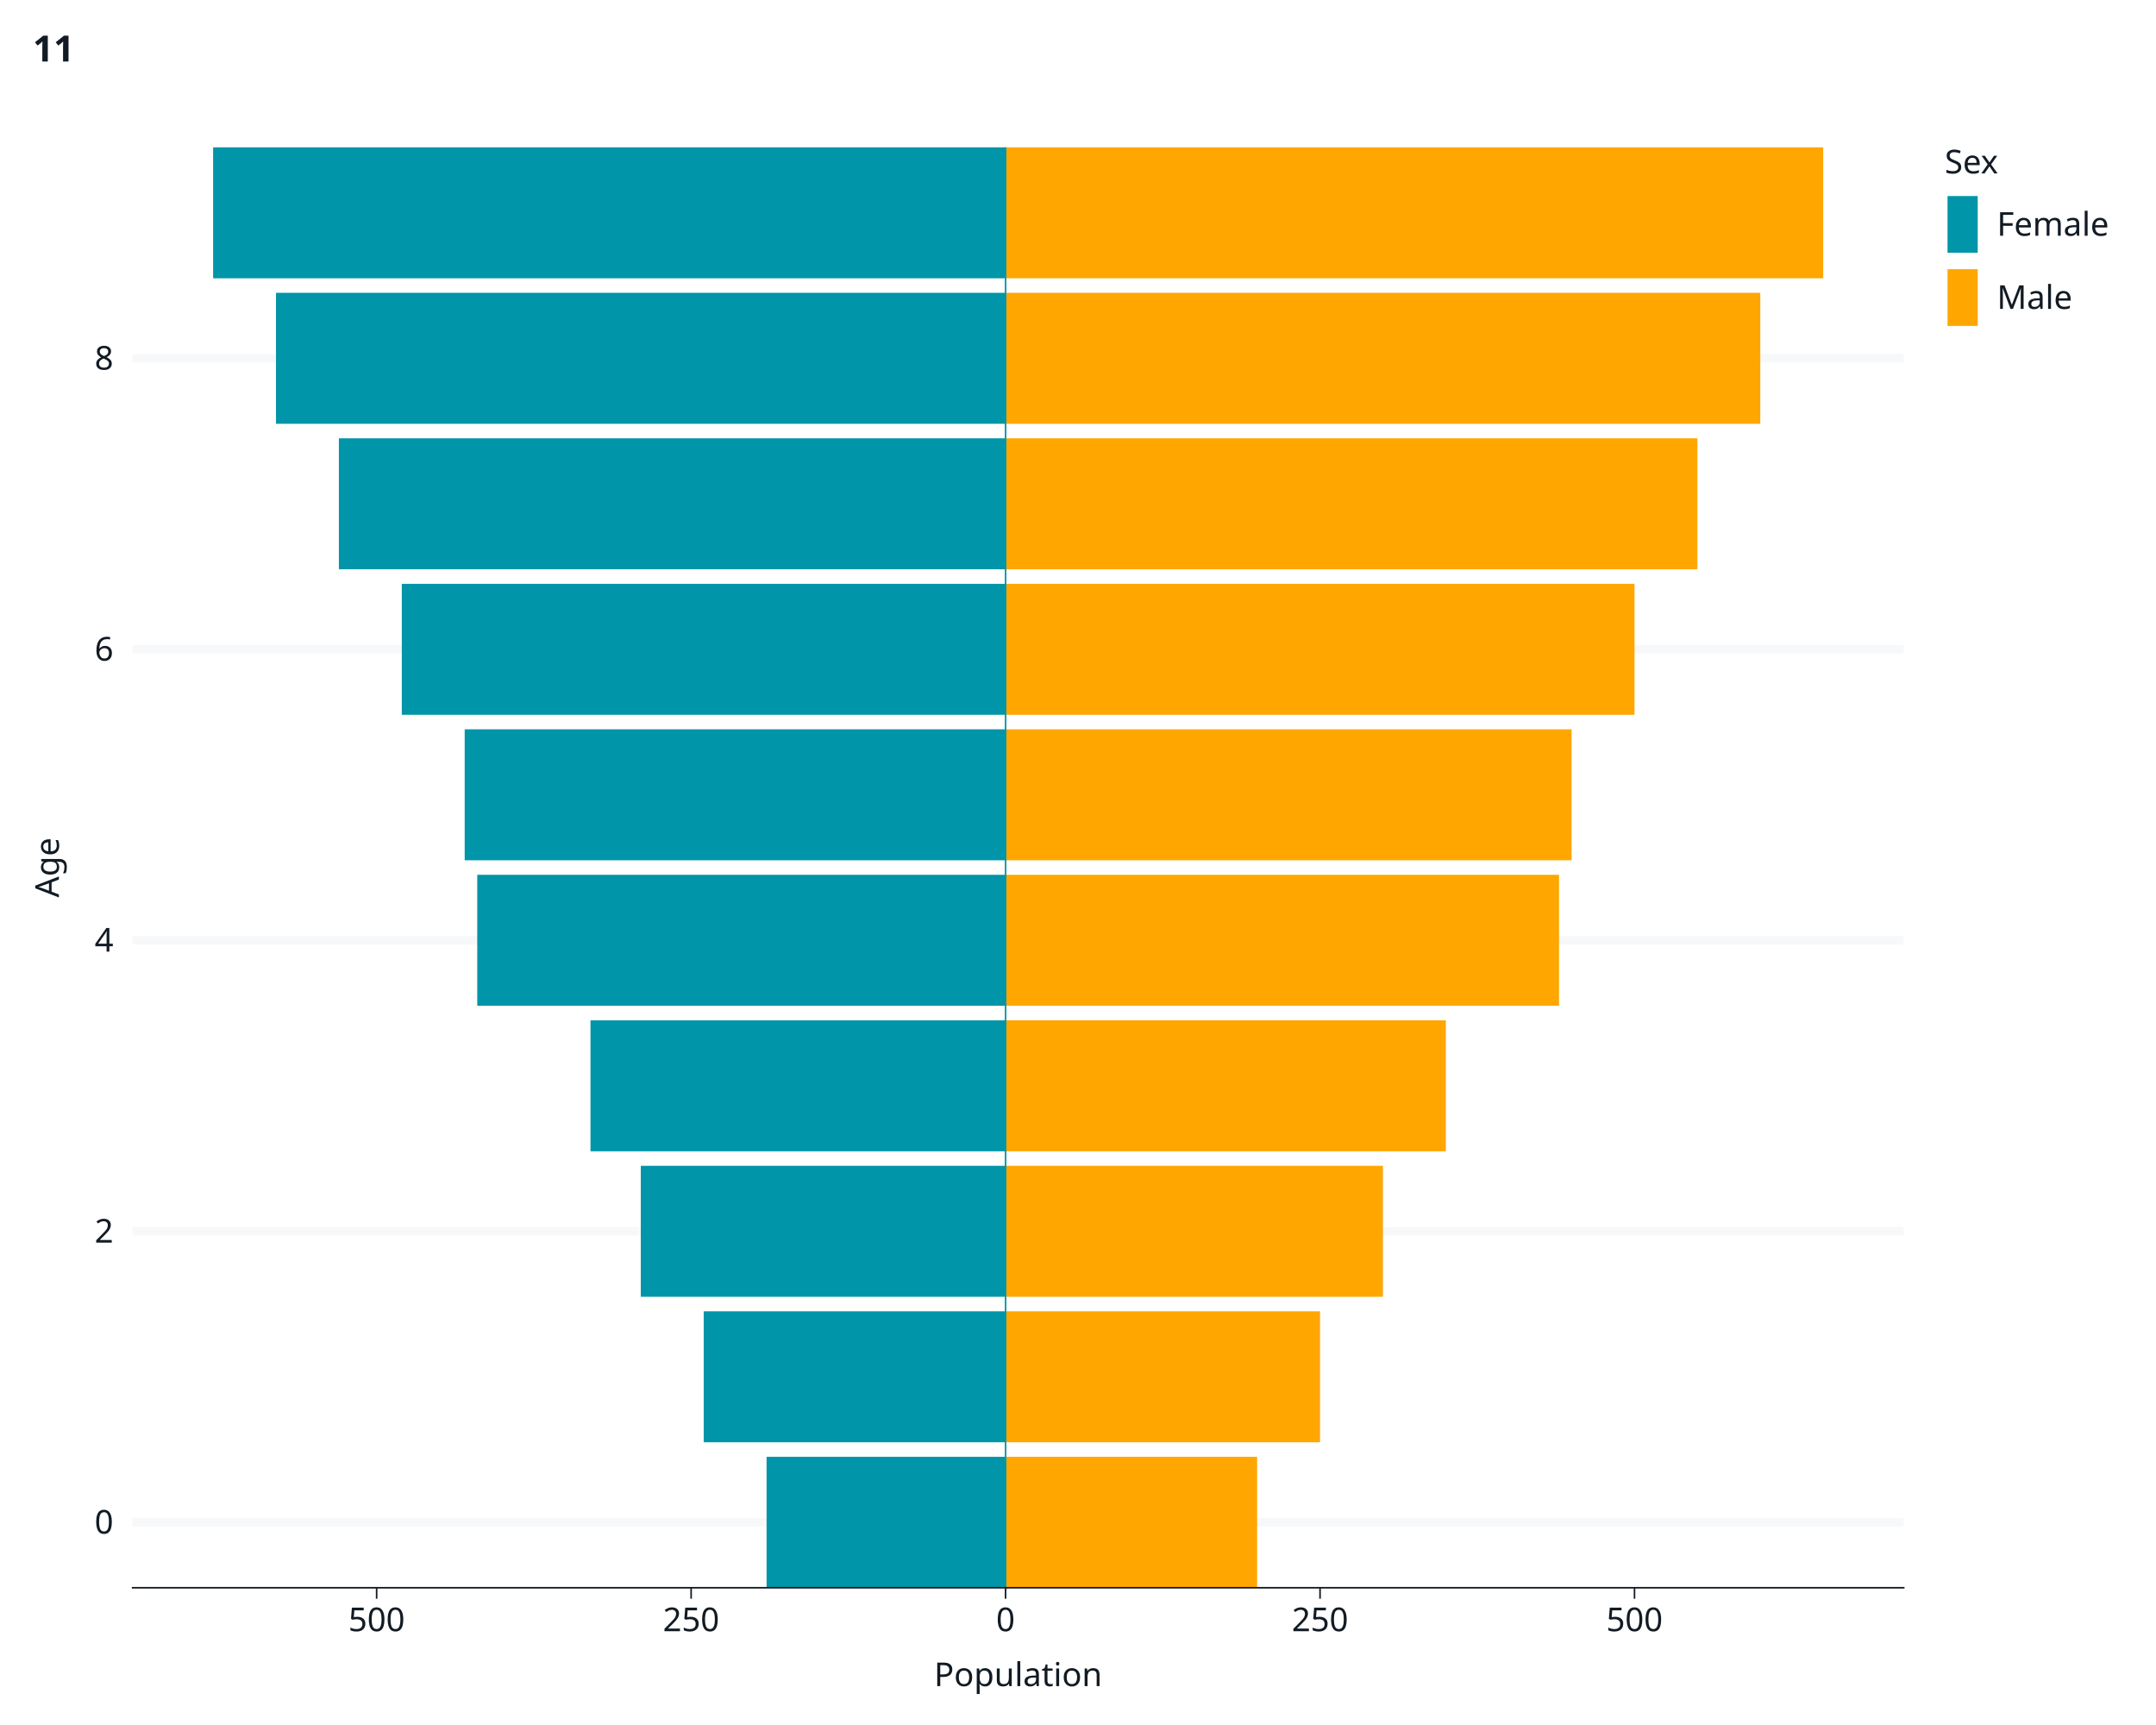
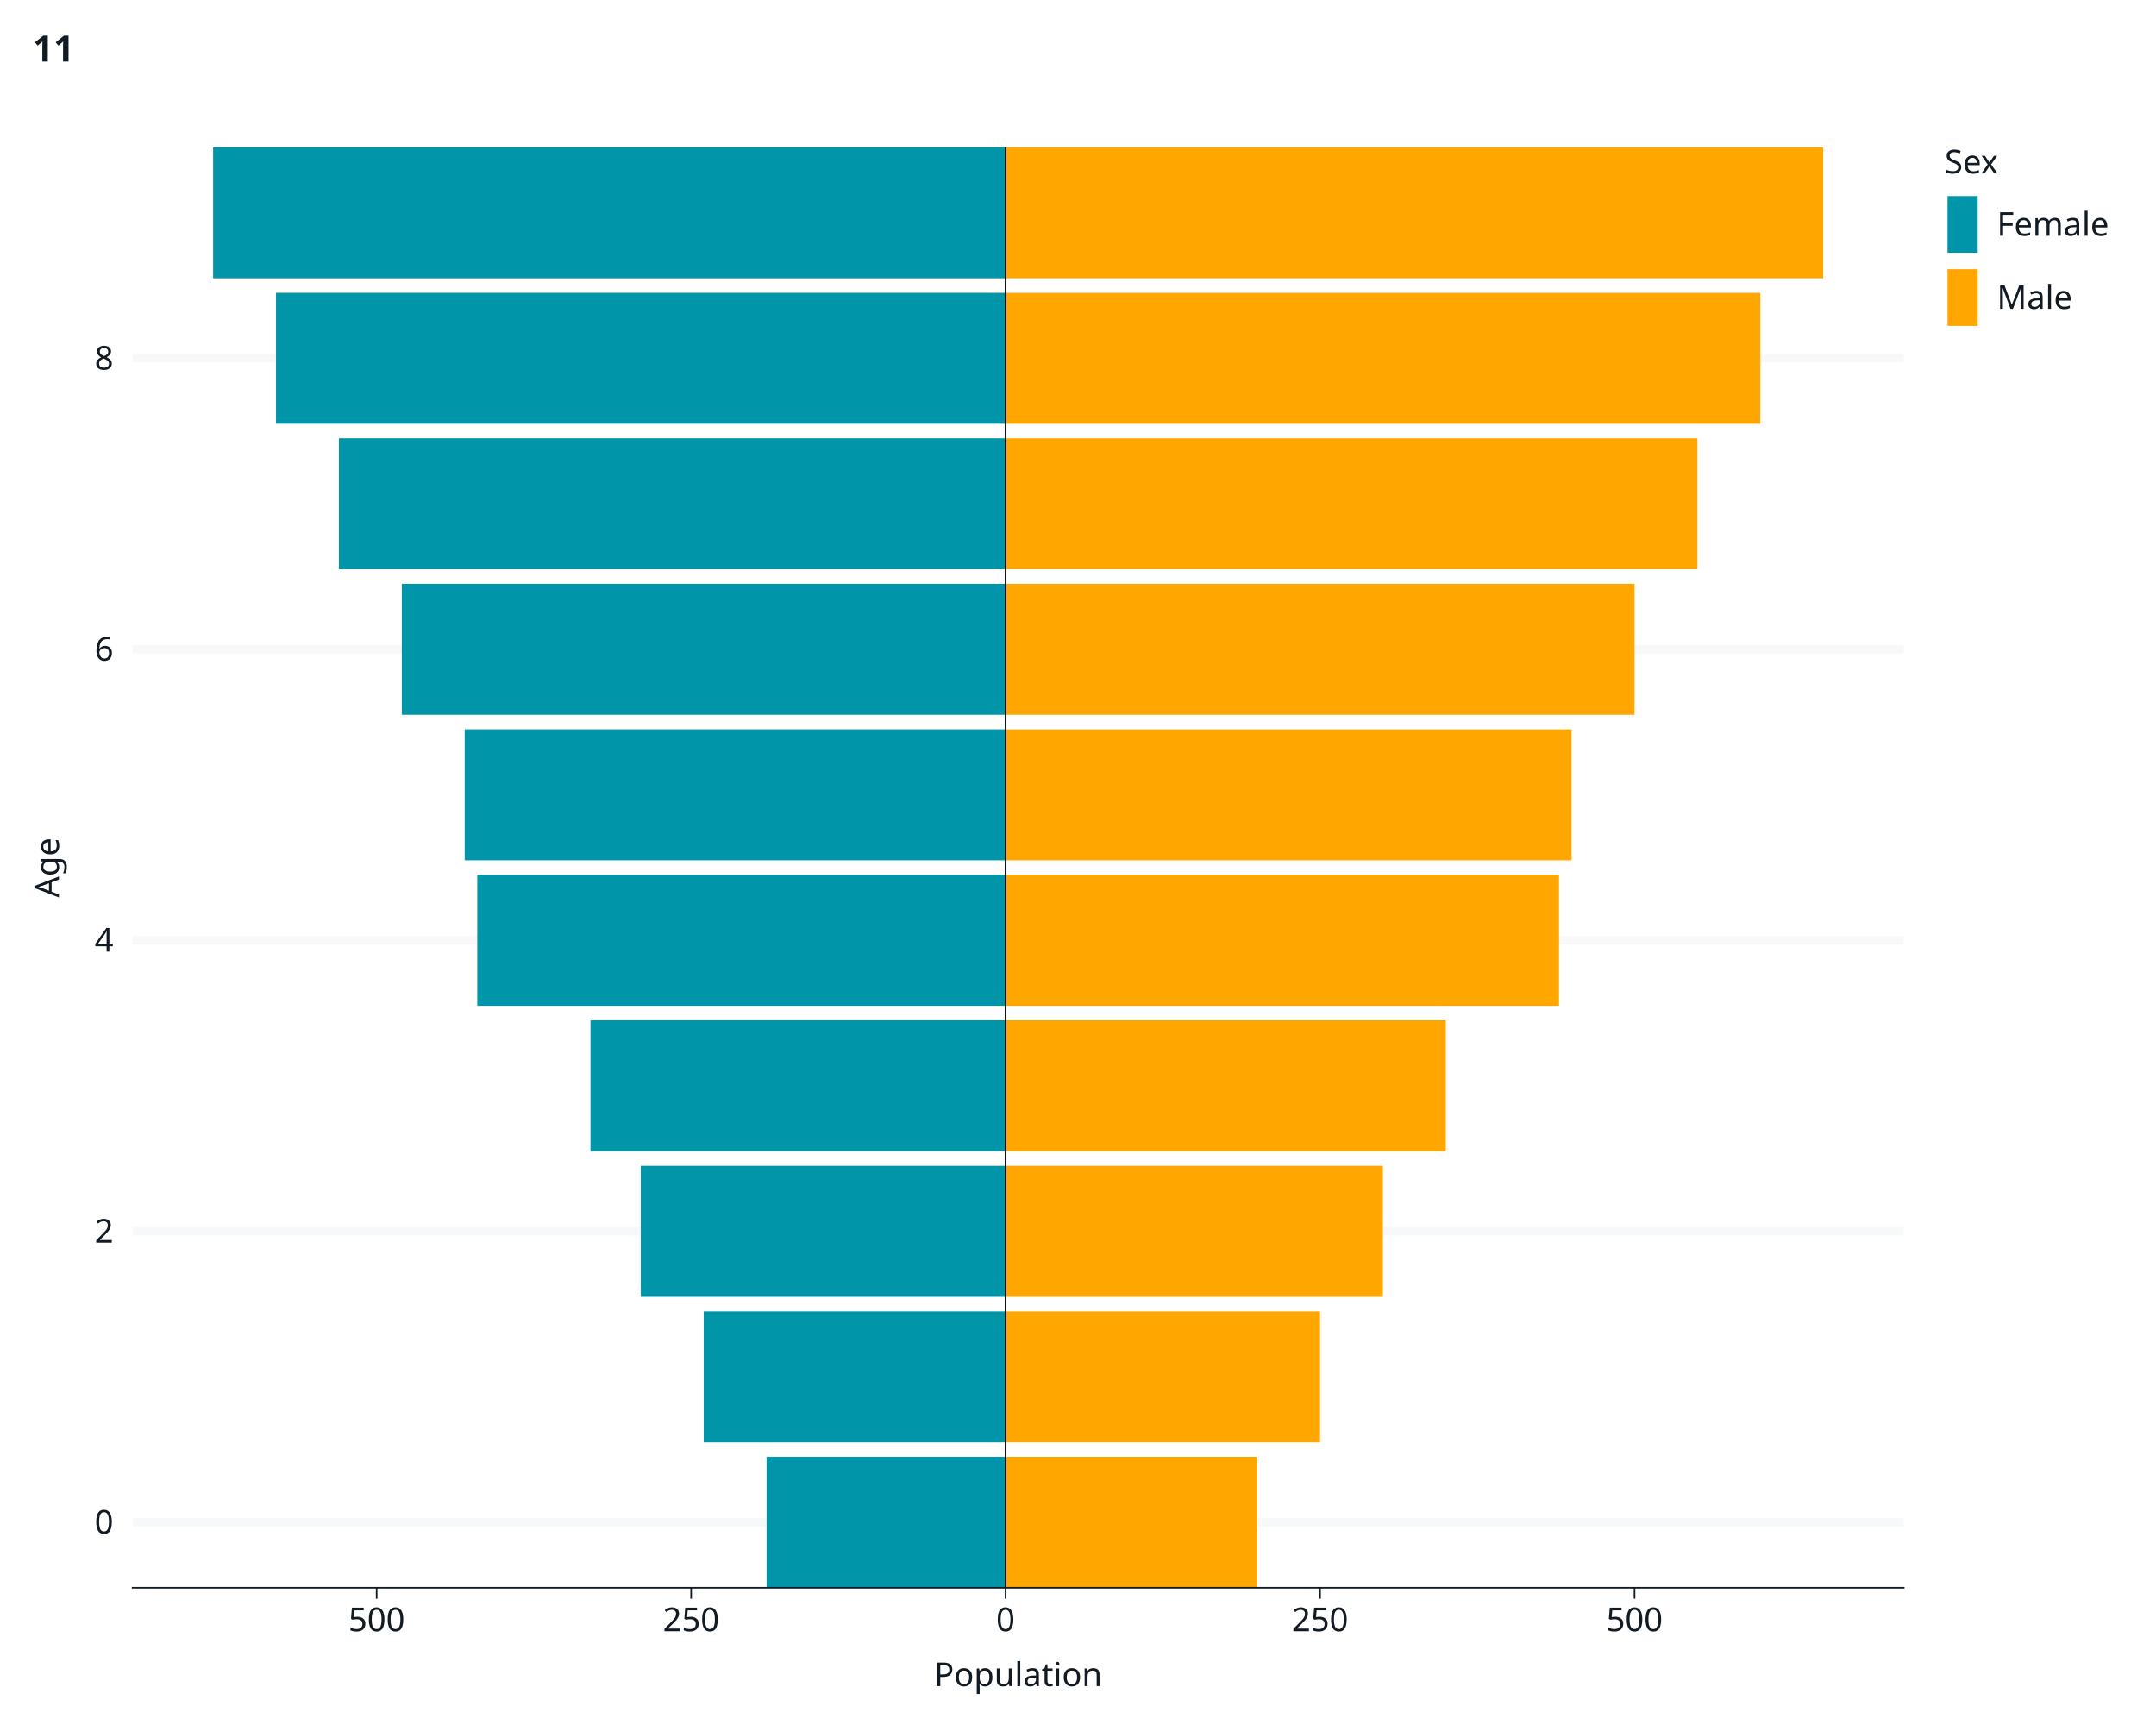
<svg xmlns="http://www.w3.org/2000/svg" class="svglite" data-engine-version="2.0" width="720.00pt" height="576.00pt" viewBox="0 0 720.00 576.00">
  <defs>
    <style type="text/css">
    .svglite line, .svglite polyline, .svglite polygon, .svglite path, .svglite rect, .svglite circle {
      fill: none;
      stroke: #000000;
      stroke-linecap: round;
      stroke-linejoin: round;
      stroke-miterlimit: 10.00;
    }
  </style>
  </defs>
  <rect width="100%" height="100%" style="stroke: none; fill: #FFFFFF;" />
  <defs>
    <clipPath id="cpMC4wMHw3MjAuMDB8MC4wMHw1NzYuMDA=">
      <rect x="0.00" y="0.00" width="720.00" height="576.00" />
    </clipPath>
  </defs>
  <g clip-path="url(#cpMC4wMHw3MjAuMDB8MC4wMHw1NzYuMDA=)">
    <rect x="0.00" y="0.00" width="720.00" height="576.00" style="stroke-width: 1.07; stroke: #FFFFFF; fill: #FFFFFF;" />
    <rect x="44.28" y="49.20" width="591.46" height="480.98" style="stroke-width: 1.07; stroke: #FFFFFF; fill: #FFFFFF;" />
    <polyline points="73.27,530.17 73.27,49.20 " style="stroke-width: 2.84; stroke: none; stroke-linecap: butt;" />
    <polyline points="178.29,530.17 178.29,49.20 " style="stroke-width: 2.84; stroke: none; stroke-linecap: butt;" />
    <polyline points="283.30,530.17 283.30,49.20 " style="stroke-width: 2.84; stroke: none; stroke-linecap: butt;" />
    <polyline points="388.32,530.17 388.32,49.20 " style="stroke-width: 2.84; stroke: none; stroke-linecap: butt;" />
    <polyline points="493.34,530.17 493.34,49.20 " style="stroke-width: 2.84; stroke: none; stroke-linecap: butt;" />
    <polyline points="598.36,530.17 598.36,49.20 " style="stroke-width: 2.84; stroke: none; stroke-linecap: butt;" />
    <polyline points="44.28,508.31 635.75,508.31 " style="stroke-width: 2.84; stroke: #F6F8FA; stroke-linecap: butt;" />
    <polyline points="44.28,411.14 635.75,411.14 " style="stroke-width: 2.84; stroke: #F6F8FA; stroke-linecap: butt;" />
    <polyline points="44.28,313.98 635.75,313.98 " style="stroke-width: 2.84; stroke: #F6F8FA; stroke-linecap: butt;" />
    <polyline points="44.28,216.81 635.75,216.81 " style="stroke-width: 2.84; stroke: #F6F8FA; stroke-linecap: butt;" />
    <polyline points="44.28,119.64 635.75,119.64 " style="stroke-width: 2.84; stroke: #F6F8FA; stroke-linecap: butt;" />
    <polyline points="125.78,530.17 125.78,49.20 " style="stroke-width: 2.84; stroke: none; stroke-linecap: butt;" />
    <polyline points="230.80,530.17 230.80,49.20 " style="stroke-width: 2.84; stroke: none; stroke-linecap: butt;" />
    <polyline points="335.81,530.17 335.81,49.20 " style="stroke-width: 2.84; stroke: none; stroke-linecap: butt;" />
    <polyline points="440.83,530.17 440.83,49.20 " style="stroke-width: 2.84; stroke: none; stroke-linecap: butt;" />
    <polyline points="545.85,530.17 545.85,49.20 " style="stroke-width: 2.84; stroke: none; stroke-linecap: butt;" />
    <rect x="335.81" y="486.45" width="84.01" height="43.73" style="stroke-width: 1.41; stroke: none; stroke-linecap: butt; stroke-linejoin: miter; fill: #FFA600;" />
    <rect x="335.81" y="437.86" width="105.02" height="43.73" style="stroke-width: 1.41; stroke: none; stroke-linecap: butt; stroke-linejoin: miter; fill: #FFA600;" />
    <rect x="335.81" y="389.28" width="126.02" height="43.73" style="stroke-width: 1.41; stroke: none; stroke-linecap: butt; stroke-linejoin: miter; fill: #FFA600;" />
    <rect x="335.81" y="340.70" width="147.03" height="43.73" style="stroke-width: 1.41; stroke: none; stroke-linecap: butt; stroke-linejoin: miter; fill: #FFA600;" />
    <rect x="335.81" y="292.11" width="184.83" height="43.73" style="stroke-width: 1.41; stroke: none; stroke-linecap: butt; stroke-linejoin: miter; fill: #FFA600;" />
    <rect x="335.81" y="243.53" width="189.03" height="43.73" style="stroke-width: 1.41; stroke: none; stroke-linecap: butt; stroke-linejoin: miter; fill: #FFA600;" />
    <rect x="335.81" y="194.95" width="210.04" height="43.73" style="stroke-width: 1.41; stroke: none; stroke-linecap: butt; stroke-linejoin: miter; fill: #FFA600;" />
    <rect x="335.81" y="146.36" width="231.04" height="43.73" style="stroke-width: 1.41; stroke: none; stroke-linecap: butt; stroke-linejoin: miter; fill: #FFA600;" />
    <rect x="335.81" y="97.78" width="252.04" height="43.73" style="stroke-width: 1.41; stroke: none; stroke-linecap: butt; stroke-linejoin: miter; fill: #FFA600;" />
    <rect x="335.81" y="49.20" width="273.05" height="43.73" style="stroke-width: 1.41; stroke: none; stroke-linecap: butt; stroke-linejoin: miter; fill: #FFA600;" />
    <rect x="256.00" y="486.45" width="79.81" height="43.73" style="stroke-width: 1.41; stroke: none; stroke-linecap: butt; stroke-linejoin: miter; fill: #0095A8;" />
    <rect x="235.00" y="437.86" width="100.82" height="43.73" style="stroke-width: 1.41; stroke: none; stroke-linecap: butt; stroke-linejoin: miter; fill: #0095A8;" />
    <rect x="213.99" y="389.28" width="121.82" height="43.73" style="stroke-width: 1.41; stroke: none; stroke-linecap: butt; stroke-linejoin: miter; fill: #0095A8;" />
    <rect x="197.19" y="340.70" width="138.62" height="43.73" style="stroke-width: 1.41; stroke: none; stroke-linecap: butt; stroke-linejoin: miter; fill: #0095A8;" />
    <rect x="159.38" y="292.11" width="176.43" height="43.73" style="stroke-width: 1.41; stroke: none; stroke-linecap: butt; stroke-linejoin: miter; fill: #0095A8;" />
    <rect x="155.18" y="243.53" width="180.63" height="43.73" style="stroke-width: 1.41; stroke: none; stroke-linecap: butt; stroke-linejoin: miter; fill: #0095A8;" />
    <rect x="134.18" y="194.95" width="201.64" height="43.73" style="stroke-width: 1.41; stroke: none; stroke-linecap: butt; stroke-linejoin: miter; fill: #0095A8;" />
    <rect x="113.17" y="146.36" width="222.64" height="43.73" style="stroke-width: 1.41; stroke: none; stroke-linecap: butt; stroke-linejoin: miter; fill: #0095A8;" />
    <rect x="92.17" y="97.78" width="243.64" height="43.73" style="stroke-width: 1.41; stroke: none; stroke-linecap: butt; stroke-linejoin: miter; fill: #0095A8;" />
    <rect x="71.17" y="49.20" width="264.65" height="43.73" style="stroke-width: 1.41; stroke: none; stroke-linecap: butt; stroke-linejoin: miter; fill: #0095A8;" />
-     <line x1="335.81" y1="530.17" x2="335.81" y2="49.20" style="stroke-width: 0.53; stroke: #0095A8; stroke-linecap: butt;" />
+     <line x1="335.81" y1="530.17" x2="335.81" y2="49.20" style="stroke-width: 0.53; stroke-linecap: butt;" />
    <polyline points="44.28,530.17 44.28,49.20 " style="stroke-width: 0.53; stroke: none; stroke-linecap: square;" />
    <text x="37.89" y="512.10" text-anchor="end" style="font-size: 11.00px; fill: #121B24; font-family: sans;" textLength="6.12px" lengthAdjust="spacingAndGlyphs">0</text>
    <text x="37.89" y="414.93" text-anchor="end" style="font-size: 11.00px; fill: #121B24; font-family: sans;" textLength="6.12px" lengthAdjust="spacingAndGlyphs">2</text>
    <text x="37.89" y="317.76" text-anchor="end" style="font-size: 11.00px; fill: #121B24; font-family: sans;" textLength="6.12px" lengthAdjust="spacingAndGlyphs">4</text>
    <text x="37.89" y="220.59" text-anchor="end" style="font-size: 11.00px; fill: #121B24; font-family: sans;" textLength="6.12px" lengthAdjust="spacingAndGlyphs">6</text>
    <text x="37.89" y="123.43" text-anchor="end" style="font-size: 11.00px; fill: #121B24; font-family: sans;" textLength="6.12px" lengthAdjust="spacingAndGlyphs">8</text>
    <polyline points="40.63,508.31 44.28,508.31 " style="stroke-width: 0.53; stroke: none; stroke-linecap: butt;" />
    <polyline points="40.63,411.14 44.28,411.14 " style="stroke-width: 0.53; stroke: none; stroke-linecap: butt;" />
    <polyline points="40.63,313.98 44.28,313.98 " style="stroke-width: 0.53; stroke: none; stroke-linecap: butt;" />
    <polyline points="40.63,216.81 44.28,216.81 " style="stroke-width: 0.53; stroke: none; stroke-linecap: butt;" />
    <polyline points="40.63,119.64 44.28,119.64 " style="stroke-width: 0.53; stroke: none; stroke-linecap: butt;" />
    <polyline points="44.28,530.17 635.75,530.17 " style="stroke-width: 0.53; stroke: #121B24; stroke-linecap: square;" />
    <polyline points="125.78,533.83 125.78,530.17 " style="stroke-width: 0.53; stroke: #121B24; stroke-linecap: butt;" />
    <polyline points="230.80,533.83 230.80,530.17 " style="stroke-width: 0.53; stroke: #121B24; stroke-linecap: butt;" />
    <polyline points="335.81,533.83 335.81,530.17 " style="stroke-width: 0.53; stroke: #121B24; stroke-linecap: butt;" />
    <polyline points="440.83,533.83 440.83,530.17 " style="stroke-width: 0.53; stroke: #121B24; stroke-linecap: butt;" />
    <polyline points="545.85,533.83 545.85,530.17 " style="stroke-width: 0.53; stroke: #121B24; stroke-linecap: butt;" />
    <text x="125.78" y="544.68" text-anchor="middle" style="font-size: 11.00px; fill: #121B24; font-family: sans;" textLength="18.35px" lengthAdjust="spacingAndGlyphs">500</text>
    <text x="230.80" y="544.68" text-anchor="middle" style="font-size: 11.00px; fill: #121B24; font-family: sans;" textLength="18.35px" lengthAdjust="spacingAndGlyphs">250</text>
    <text x="335.81" y="544.68" text-anchor="middle" style="font-size: 11.00px; fill: #121B24; font-family: sans;" textLength="6.12px" lengthAdjust="spacingAndGlyphs">0</text>
    <text x="440.83" y="544.68" text-anchor="middle" style="font-size: 11.00px; fill: #121B24; font-family: sans;" textLength="18.35px" lengthAdjust="spacingAndGlyphs">250</text>
    <text x="545.85" y="544.68" text-anchor="middle" style="font-size: 11.00px; fill: #121B24; font-family: sans;" textLength="18.35px" lengthAdjust="spacingAndGlyphs">500</text>
    <text x="340.01" y="563.02" text-anchor="middle" style="font-size: 11.00px; fill: #121B24; font-family: sans;" textLength="51.99px" lengthAdjust="spacingAndGlyphs">Population</text>
    <text transform="translate(19.67,289.68) rotate(-90)" text-anchor="middle" style="font-size: 11.00px; fill: #121B24; font-family: sans;" textLength="19.58px" lengthAdjust="spacingAndGlyphs">Age</text>
    <rect x="641.23" y="49.20" width="56.86" height="68.79" style="stroke-width: 1.07; stroke: #FFFFFF; fill: #FFFFFF;" />
    <text x="649.44" y="57.91" style="font-size: 11.00px; fill: #121B24; font-family: sans;" textLength="18.96px" lengthAdjust="spacingAndGlyphs">Sex</text>
    <rect x="649.44" y="64.53" width="11.96" height="20.81" style="stroke-width: 1.07; stroke: #FFFFFF; fill: #FFFFFF;" />
    <rect x="650.38" y="65.46" width="10.08" height="18.94" style="stroke-width: 1.41; stroke: none; stroke-linecap: butt; stroke-linejoin: miter; fill: #0095A8;" />
    <rect x="649.44" y="88.96" width="11.96" height="20.81" style="stroke-width: 1.07; stroke: #FFFFFF; fill: #FFFFFF;" />
    <rect x="650.38" y="89.89" width="10.08" height="18.94" style="stroke-width: 1.41; stroke: none; stroke-linecap: butt; stroke-linejoin: miter; fill: #FFA600;" />
    <text x="666.88" y="78.72" style="font-size: 11.00px; fill: #121B24; font-family: sans;" textLength="36.68px" lengthAdjust="spacingAndGlyphs">Female</text>
    <text x="666.88" y="103.15" style="font-size: 11.00px; fill: #121B24; font-family: sans;" textLength="23.85px" lengthAdjust="spacingAndGlyphs">Male</text>
    <text x="10.96" y="20.54" style="font-size: 12.10px; font-weight: bold; fill: #121B24; font-family: sans;" textLength="13.46px" lengthAdjust="spacingAndGlyphs">11</text>
  </g>
</svg>
